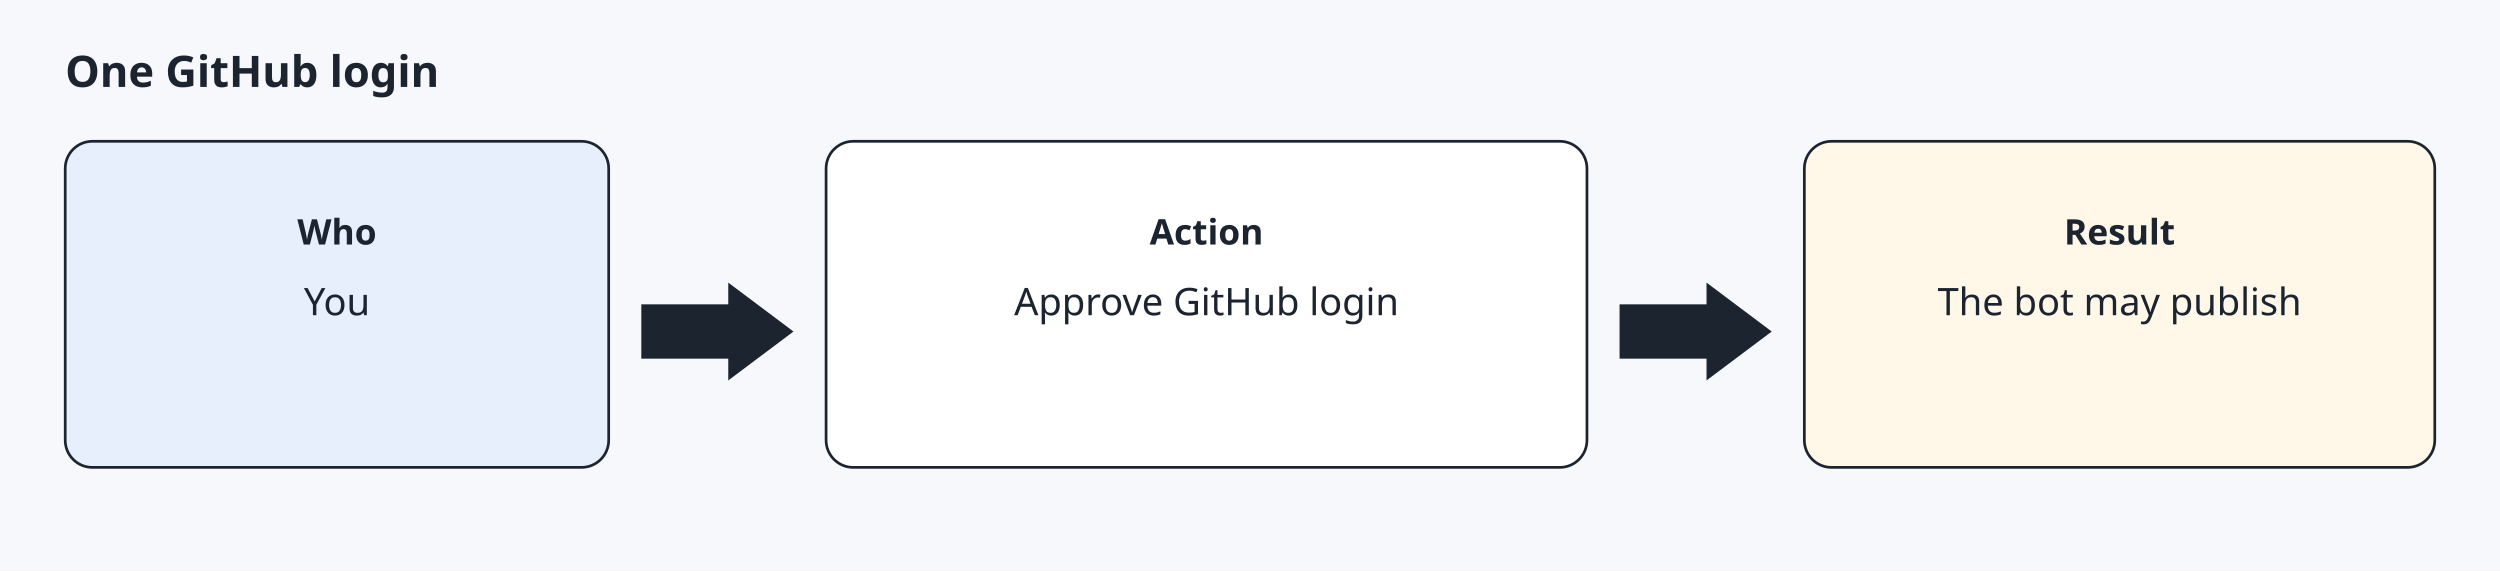
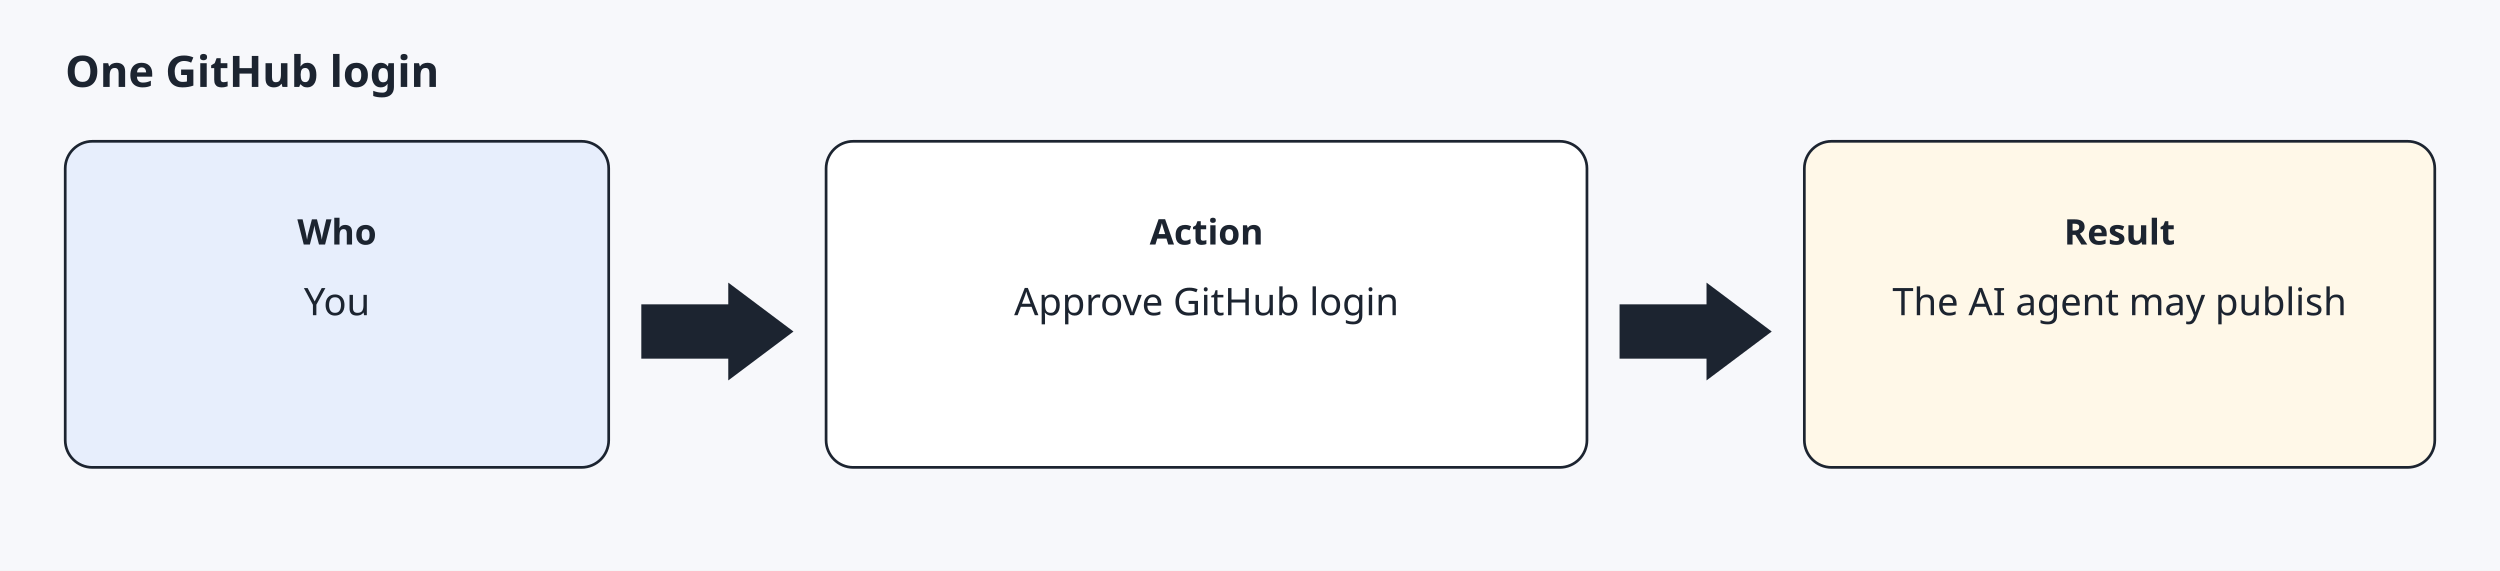
<svg xmlns="http://www.w3.org/2000/svg" width="920" height="210" viewBox="0 0 920 210" role="img">
  <rect width="920" height="210" fill="#f7f8fb" />
  <text x="24" y="32" font-family="sans-serif" font-size="16" font-weight="700" fill="#1c2430">One GitHub login</text>
  <rect x="24" y="52" width="200" height="120" rx="10" fill="#e7eefc" stroke="#1c2430" />
  <text x="124" y="90" text-anchor="middle" font-family="sans-serif" font-size="13" font-weight="700" fill="#1c2430">Who</text>
  <text x="124" y="116" text-anchor="middle" font-family="sans-serif" font-size="14" fill="#1c2430">You</text>
  <polygon points="236,112 268,112 268,104 292,122 268,140 268,132 236,132" fill="#1c2430" />
  <rect x="304" y="52" width="280" height="120" rx="10" fill="#fff" stroke="#1c2430" />
  <text x="444" y="90" text-anchor="middle" font-family="sans-serif" font-size="13" font-weight="700" fill="#1c2430">Action</text>
  <text x="444" y="116" text-anchor="middle" font-family="sans-serif" font-size="14" fill="#1c2430">Approve GitHub login</text>
  <polygon points="596,112 628,112 628,104 652,122 628,140 628,132 596,132" fill="#1c2430" />
  <rect x="664" y="52" width="232" height="120" rx="10" fill="#fff8e8" stroke="#1c2430" />
  <text x="780" y="90" text-anchor="middle" font-family="sans-serif" font-size="13" font-weight="700" fill="#1c2430">Result</text>
-   <text x="780" y="116" text-anchor="middle" font-family="sans-serif" font-size="14" fill="#1c2430">The bot may publish</text>
+   <text x="780" y="116" text-anchor="middle" font-family="sans-serif" font-size="14" fill="#1c2430">The AI agent may publish</text>
</svg>
